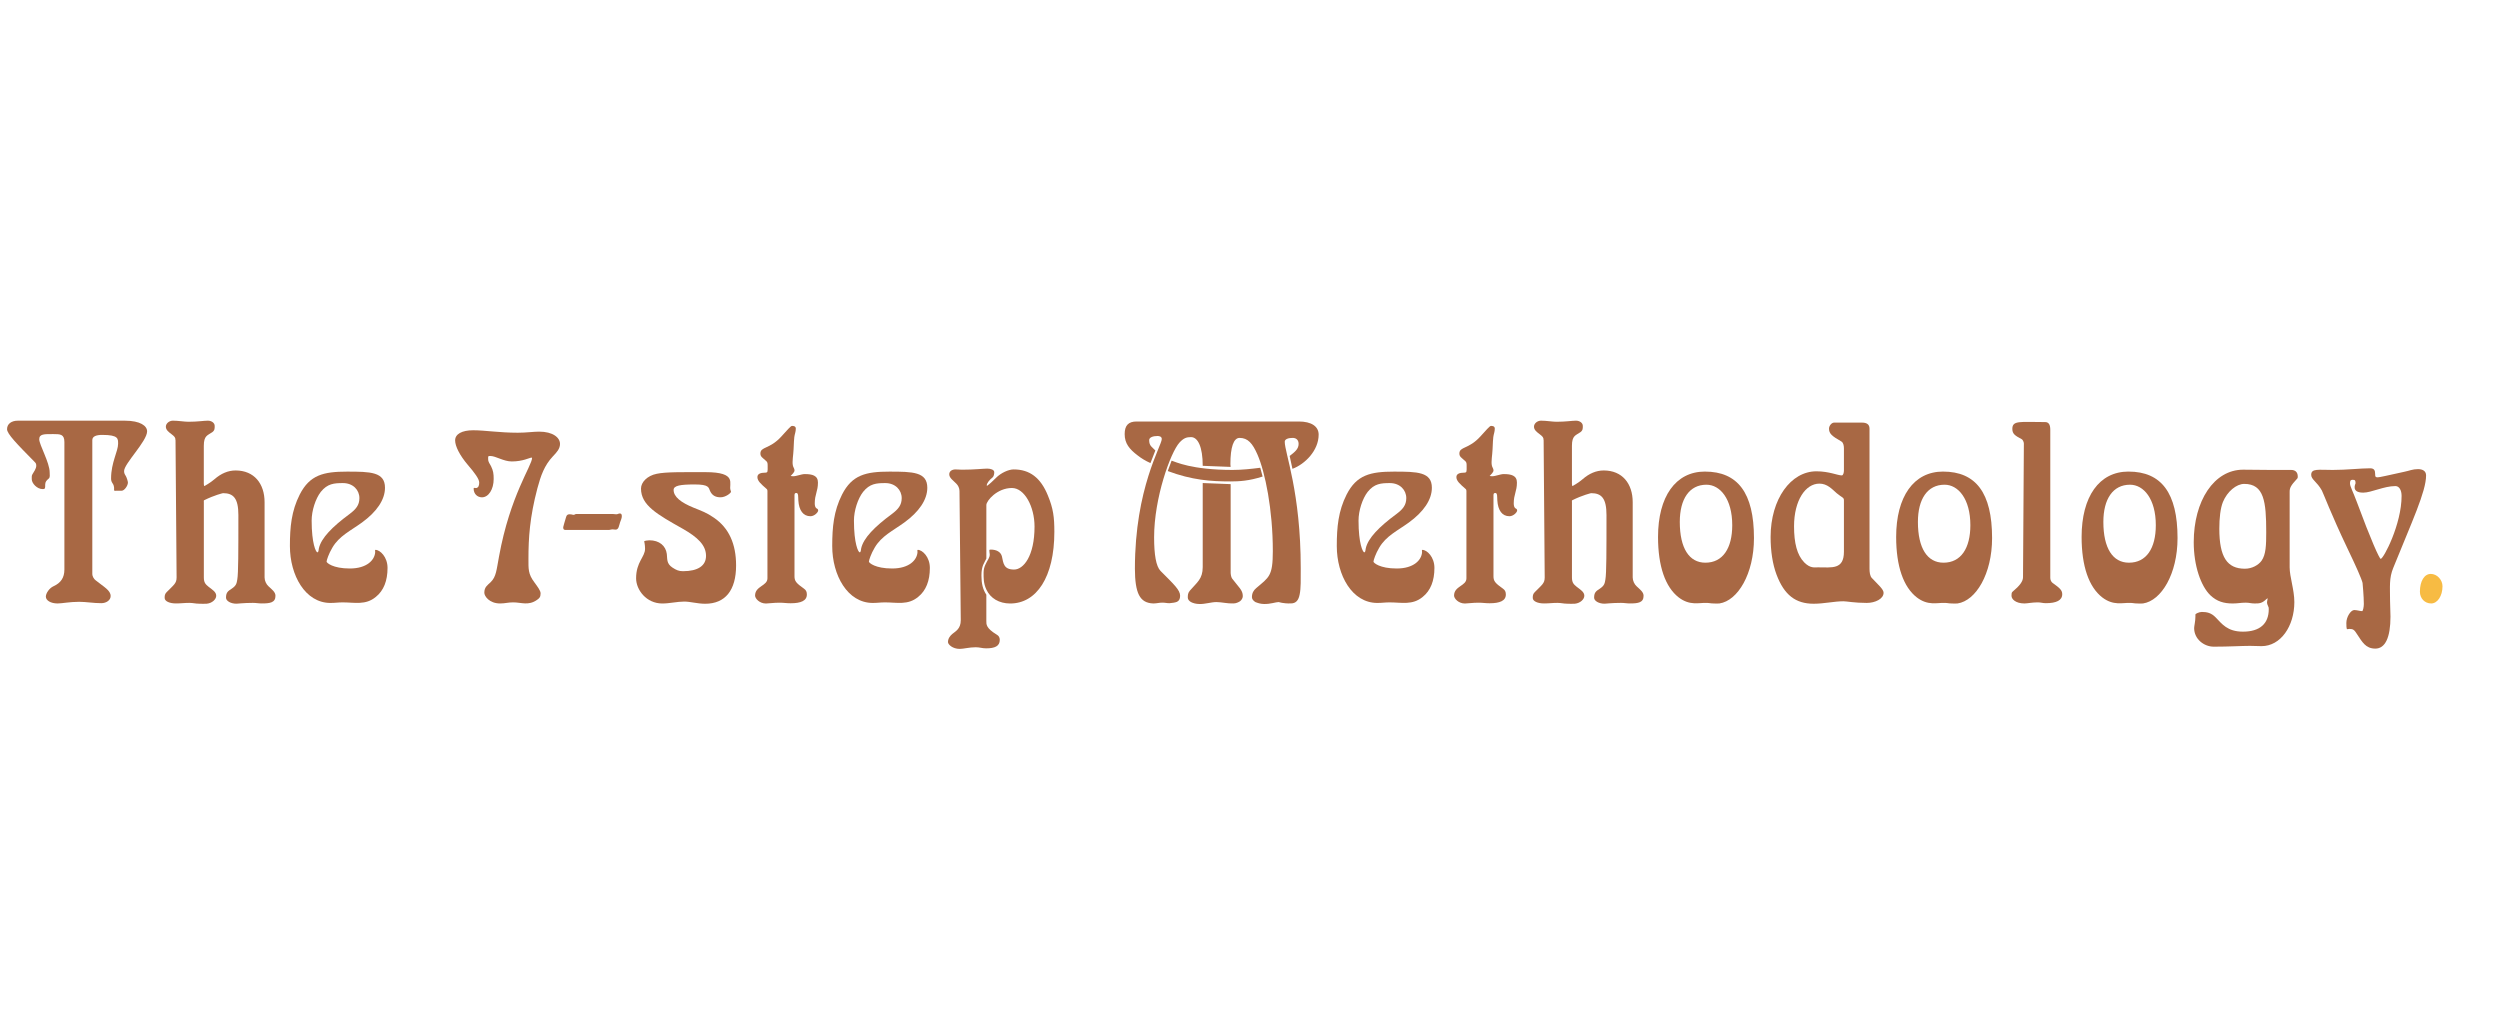
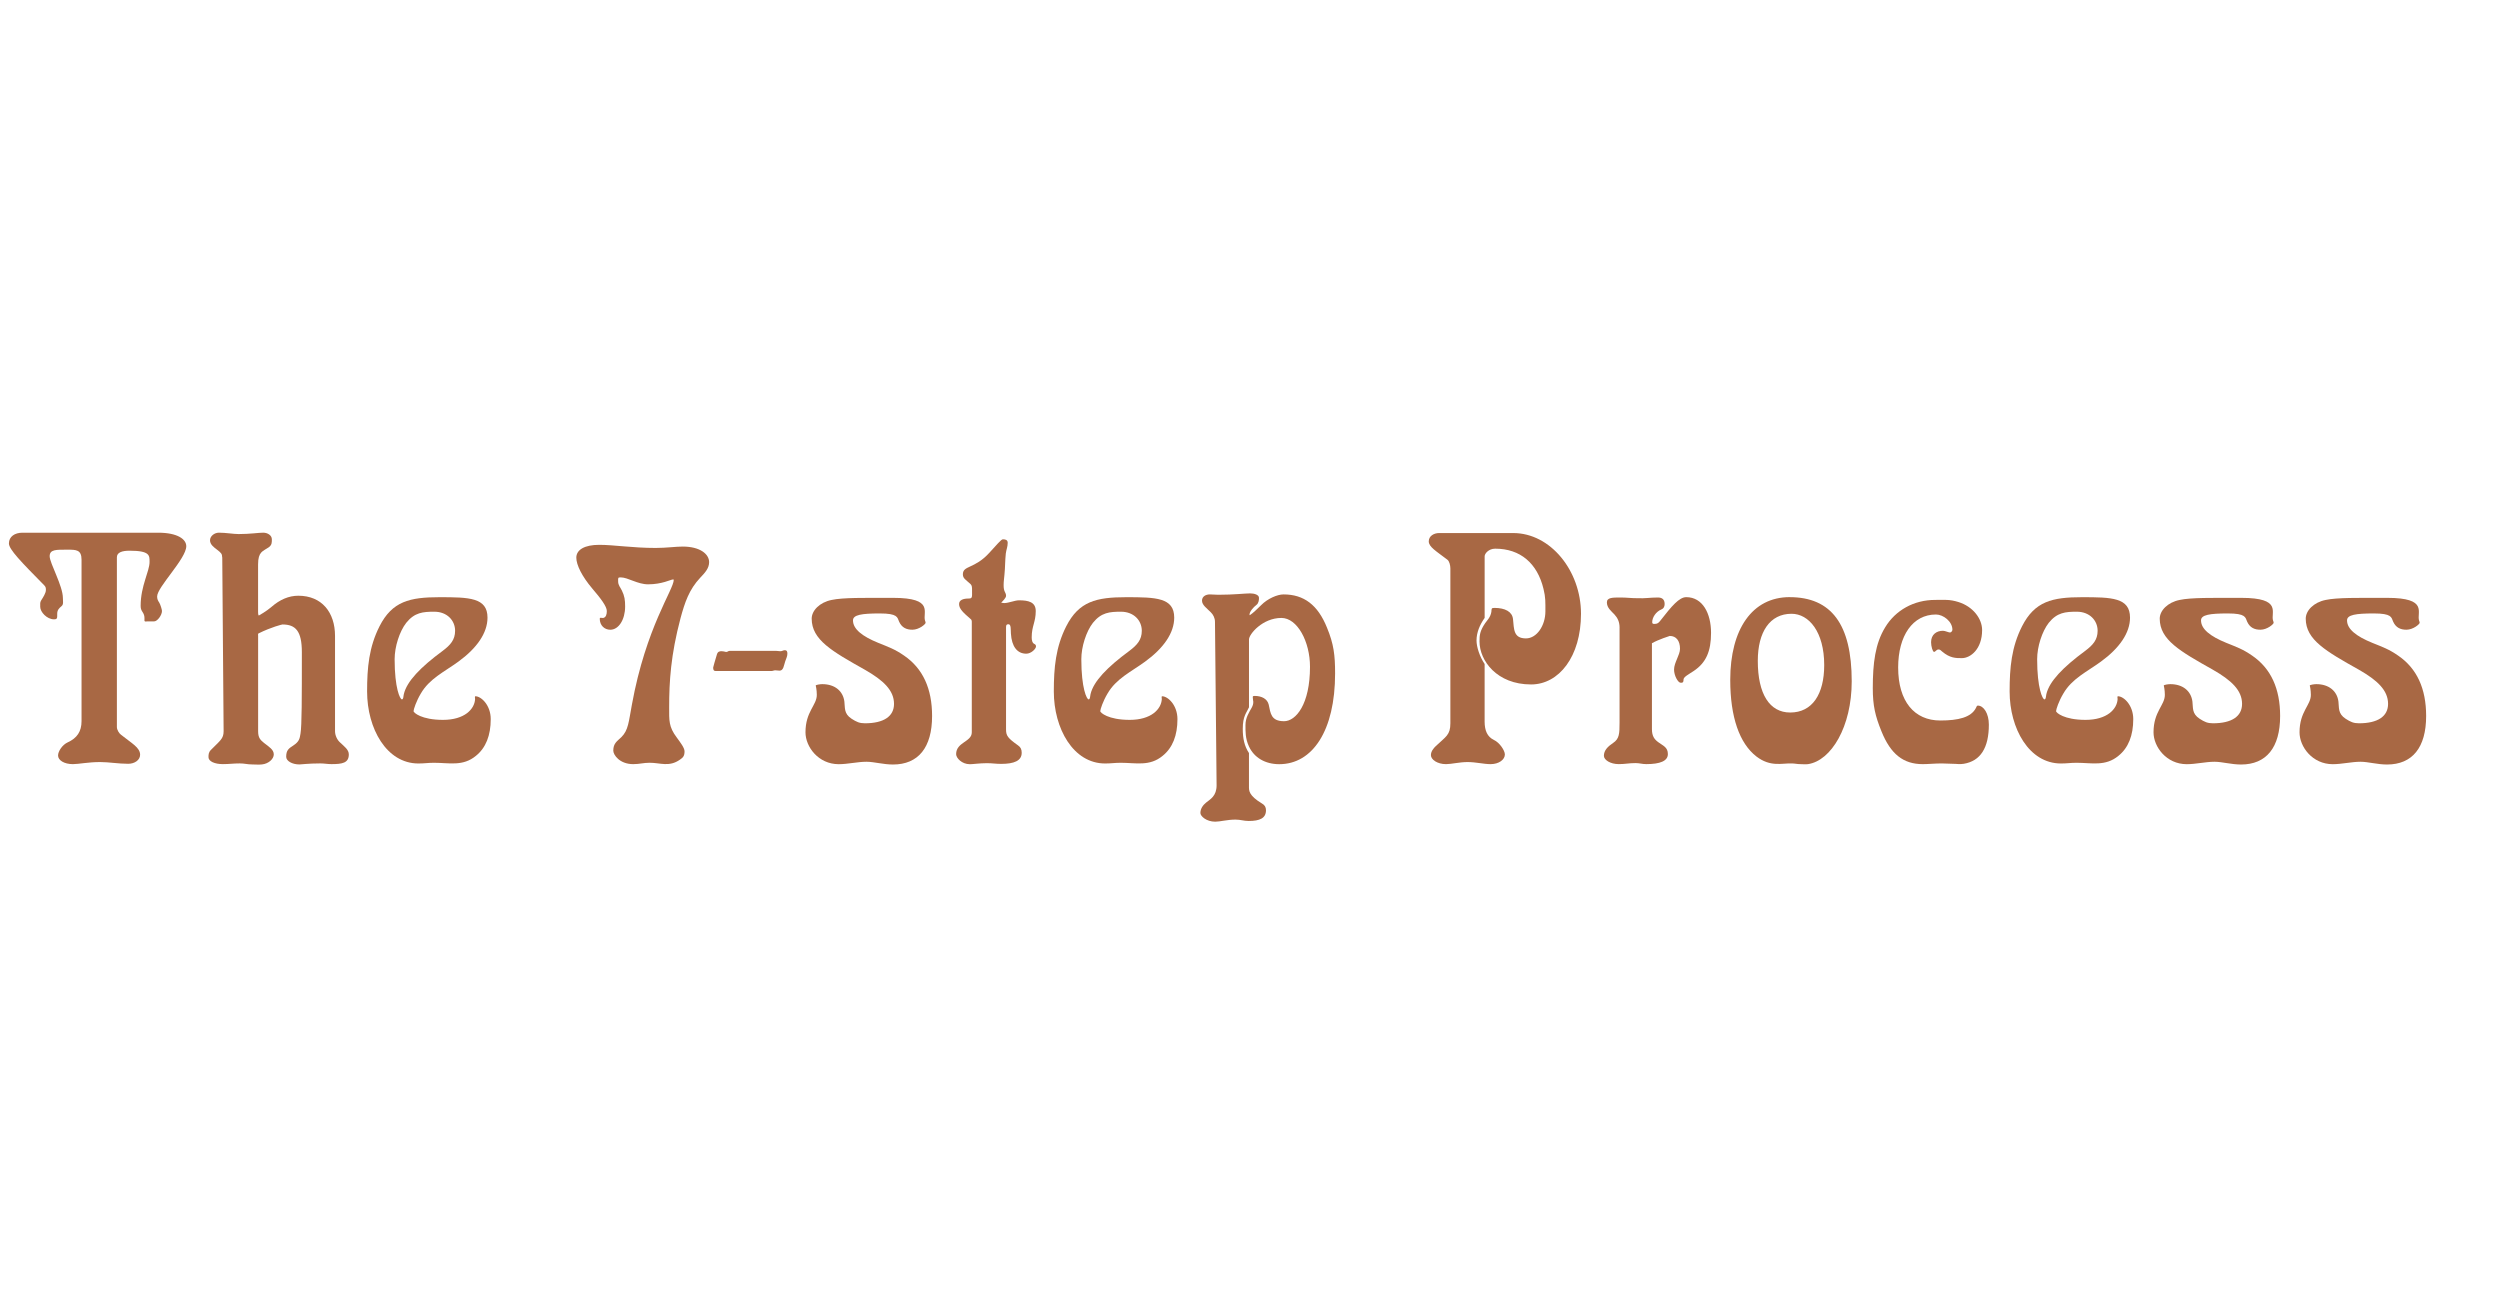
- <svg xmlns="http://www.w3.org/2000/svg" id="Layer_1" viewBox="0 0 1352.25 557.77">
+ <svg xmlns="http://www.w3.org/2000/svg" id="Layer_1" viewBox="0 0 1067.9 557.77">
  <path d="M63.88,239.98c0-2.66.23-4.74-8.53-4.74-3.23,0-5.42.74-5.42,2.81v72.52c0,1.18.92,2.66,1.73,3.26,4.61,3.7,8.19,5.48,8.19,8.58,0,2.22-2.31,3.85-5.07,3.85-4.15,0-8.3-.74-11.99-.74-5.07,0-9.23.89-11.65.89-3.69,0-6.34-1.63-6.34-3.7,0-1.78,1.84-4.59,4.15-5.62,3.92-1.78,5.88-4.59,5.88-9.03v-68.97c0-4.29-2.31-4.29-6-4.29-4.84,0-7.61-.15-7.61,2.81s5.65,12.58,5.65,17.91c0,1.33.35,2.66-.58,3.4-1.04.89-1.85,1.63-1.85,3.26,0,1.78.12,2.37-1.38,2.37-3,0-5.88-3.11-5.88-5.33,0-1.04-.12-1.92.35-2.66.81-1.33,2.08-3.11,2.08-4.59,0-.89-.12-1.33-.69-1.92-9.92-10.06-15.11-15.39-15.11-17.91,0-2.96,2.54-4.59,5.77-4.59h58c8.3,0,11.99,2.81,11.99,5.77,0,5.33-12.45,17.46-12.45,21.46,0,1.18.35,1.78.92,2.66.46.74,1.15,2.96,1.15,3.55,0,1.78-1.96,4.44-3.34,4.44h-2.77c-.58,0-1.38.3-1.38-.44s.23-2.07-.81-3.55c-.58-.89-.81-1.48-.81-2.66,0-8.58,3.81-14.65,3.81-18.8Z" fill="#a86844" />
  <path d="M94.9,238.06c0-1.48-.46-1.92-2.19-3.26-1.38-1.04-3-2.22-3-4s1.85-3.26,3.81-3.26c3,0,6.11.59,8.42.59,4.96,0,8.42-.59,10.49-.59,1.96,0,3.69,1.18,3.69,2.81,0,1.18.12,2.37-1.27,3.4-2.54,1.78-4.61,1.78-4.61,7.4v20.28c0,.15,0,1.48.35,1.48,0,0,3.23-1.78,5.42-3.7,3.57-3.11,7.38-4.74,11.42-4.74,10.03,0,15.68,7.1,15.68,17.17v40.7c0,1.78.92,3.7,2.08,4.74,1.85,1.78,3.81,3.11,3.81,5.18,0,3.7-2.88,4.14-7.38,4.14-1.84,0-3-.3-4.84-.3-4.96,0-8.07.44-8.88.44-3.11,0-5.65-1.48-5.65-3.26,0-2.81,1.04-3.55,3.11-4.88,2.42-1.63,2.65-2.81,3-5.03.58-3.4.58-15.1.58-34.78,0-9.03-2.65-11.84-8.3-11.84-.12,0-4.61,1.04-10.26,3.85-.23.15-.12.59-.12,1.04v40.7c0,2.81.92,3.7,2.54,5.03,2.08,1.63,4.15,2.81,4.15,4.88,0,1.92-2.19,4-5.07,4.29-1.61.15-2.54,0-4.15,0-2.08,0-3.23-.44-5.3-.44-2.88,0-4.38.3-7.26.3-3.46,0-6.11-1.18-6.11-2.96,0-1.04,0-2.07,1.04-3.11,3.92-4,5.42-4.74,5.42-7.99l-.58-74.29Z" fill="#a86844" />
  <path d="M203.05,297.41c2.54,0,6.57,3.85,6.57,9.77,0,6.96-2.08,12.28-6.34,15.69-5.53,4.59-11.42,2.96-17.87,2.96-2.65,0-4.04.3-6.69.3-13.61,0-21.91-14.95-21.91-30.78,0-10.21.81-18.94,5.3-27.82,5.42-10.66,12.92-12.43,25.6-12.43s20.53.15,20.53,8.73c0,6.51-4.5,13.02-12.45,18.8-6.11,4.44-12.34,7.25-16.03,13.62-1.96,3.26-3.11,6.81-3.11,7.55,0,.59,3.34,3.7,12.57,3.7s13.49-4.59,13.72-8.88c0-.44-.23-1.18.12-1.18ZM171.69,298.74c.69,0,.58-1.33.81-2.22,1.27-5.48,7.15-11.54,16.6-18.5,3.34-2.52,5.3-4.74,5.3-8.58,0-4.44-3.46-8.14-8.88-8.14-4.84,0-8.42.3-11.99,4.74-2.88,3.7-4.96,10.21-4.96,15.54,0,12.43,2.31,17.17,3.11,17.17Z" fill="#a86844" />
  <path d="M256.21,264.26c0-.74.92-.15,1.5-.3,1.15-.3,1.5-1.48,1.5-2.96,0-1.92-2.54-5.33-6.23-9.62-4.38-5.18-6.8-10.06-6.8-13.17,0-3.4,3.58-5.48,9.8-5.48s14.18,1.33,24.1,1.33c4.61,0,8.53-.59,11.53-.59,7.5,0,11.3,3.26,11.3,6.66,0,2.66-1.84,4.59-3.81,6.66-4.73,5.03-6.57,10.51-8.42,17.32-4.15,15.69-4.84,26.94-4.84,38.03,0,5.62-.23,8.29,3.23,12.88,1.61,2.22,3.34,4.44,3.34,5.92,0,2.07-.69,2.66-1.96,3.55-4.61,3.26-8.42,1.33-12.92,1.33-2.77,0-4.27.59-7.03.59-5.88,0-8.53-4-8.53-5.77,0-3.11,1.61-4,3.46-5.77,3-2.96,3.11-6.51,4.5-13.91,6-33,17.87-49.13,17.87-53.28,0-.15-.23-.15-.35-.15-.92,0-4.61,2.07-10.61,2.07-4.5,0-8.65-2.96-11.65-2.96-1.27,0-1.15.15-1.15,1.63,0,1.78.92,2.52,1.61,4,1.15,2.37,1.38,4,1.38,6.81,0,5.62-2.77,9.92-6.34,9.92-2.42,0-4.5-1.78-4.5-4.74Z" fill="#a86844" />
  <path d="M305.56,286.6c-.81,0-.92-.74-.92-1.48,0,0,.92-3.55,1.61-5.62.35-1.18,1.15-1.33,1.96-1.33.69,0,1.15.15,1.84.3.69.15.92-.44,1.61-.44h19.95c.69,0,1.04.15,1.73.15.81,0,1.15-.44,1.96-.44s1.04.59,1.04,1.48c0,1.18-.58,2.22-.92,3.26-.58,1.63-.69,4-2.42,4-.69,0-1.15-.15-1.84-.15-.58,0-1.04.3-1.62.3h-23.98Z" fill="#a86844" />
  <path d="M395.38,266.03c0,.59-2.77,2.96-5.65,2.96-2.54,0-4.5-.89-5.65-3.4-.81-1.92-.58-3.55-8.3-3.55s-11.42.59-11.42,2.96c0,3.7,3.92,6.81,10.84,9.62,4.38,1.78,7.03,2.66,11.07,5.48,7.96,5.48,11.88,14.06,11.88,25.75,0,13.47-5.88,20.72-16.72,20.72-4.15,0-8.07-1.18-11.3-1.18-3.8,0-7.96,1.04-11.88,1.04-8.65,0-14.18-7.4-14.18-13.62,0-8.88,4.84-11.54,4.84-15.98,0-2.22-.46-4-.46-4,0-.3,1.84-.59,2.77-.59,5.42,0,8.88,2.96,9.46,7.4.35,2.52-.35,5.18,3.11,7.4,2.08,1.33,3.34,1.92,5.65,1.92,8.07,0,12.45-2.96,12.45-8.29,0-5.77-4.5-10.06-12.57-14.65-13.95-7.84-22.6-12.73-22.6-21.76,0-3.4,3.34-6.96,8.53-7.99,4.84-1.04,13.72-.89,26.29-.89,17.76,0,12.45,6.36,13.61,9.77.12.3.23.59.23.89Z" fill="#a86844" />
  <path d="M415.1,265.44c0-.3-.12-.74-.35-.89-3.23-2.81-5.07-4.44-5.07-6.51,0-1.78,1.84-2.37,4.04-2.37,1.73,0,1.5-.59,1.5-3.55,0-1.18,0-2.07-.69-2.66-2.08-1.92-3.23-2.37-3.23-4.14,0-3.85,4.96-2.22,11.3-9.18,3-3.26,5.07-5.77,5.77-5.77.92,0,2.08.15,2.08,1.48,0,1.78-.58,2.81-.81,4.59-.35,3.4-.23,5.48-.58,9.03-.12,1.78-.35,2.66-.35,4.44,0,1.33.12,2.22.69,3.26.23.44.35.74.35,1.33,0,.89-1.38,2.22-2.08,2.96.46,0,.81.15,1.27.15,1.96,0,4.5-1.18,6.34-1.18,4.04,0,7.15.74,7.15,4.59,0,4.74-1.73,6.36-1.73,11.25,0,1.18.23,2.37,1.15,2.81.35.15.69.44.69,1.04,0,1.04-2.08,3.11-4.15,3.11-3.92,0-6.23-3.11-6.57-8.58-.12-1.78.12-4-1.04-4-.81,0-1.04.3-1.04,1.33v43.66c0,2.66.81,3.7,5.19,6.81,1.04.74,1.5,1.63,1.5,3.11,0,3.4-3.23,4.74-8.76,4.74-2.42,0-3.69-.3-6.11-.3-3.11,0-5.88.44-7.26.44-3.46,0-5.88-2.66-5.88-4.29,0-5.18,6.69-5.18,6.69-9.32v-47.36Z" fill="#a86844" />
  <path d="M496.39,297.41c2.54,0,6.57,3.85,6.57,9.77,0,6.96-2.08,12.28-6.34,15.69-5.54,4.59-11.42,2.96-17.87,2.96-2.65,0-4.04.3-6.69.3-13.61,0-21.91-14.95-21.91-30.78,0-10.21.81-18.94,5.3-27.82,5.42-10.66,12.91-12.43,25.6-12.43s20.53.15,20.53,8.73c0,6.51-4.5,13.02-12.45,18.8-6.11,4.44-12.34,7.25-16.03,13.62-1.96,3.26-3.11,6.81-3.11,7.55,0,.59,3.34,3.7,12.57,3.7s13.49-4.59,13.72-8.88c0-.44-.23-1.18.12-1.18ZM465.02,298.74c.69,0,.58-1.33.81-2.22,1.27-5.48,7.15-11.54,16.6-18.5,3.34-2.52,5.3-4.74,5.3-8.58,0-4.44-3.46-8.14-8.88-8.14-4.84,0-8.42.3-11.99,4.74-2.88,3.7-4.96,10.21-4.96,15.54,0,12.43,2.31,17.17,3.11,17.17Z" fill="#a86844" />
  <path d="M533.51,302.14c-1.04,2.37-2.65,3.7-2.65,9.18,0,4.14.69,7.4,2.65,10.36v14.21c0,1.78-.23,3.85,5.65,7.4,1.04.59,1.62,1.48,1.62,2.81,0,3.4-2.65,4.59-7.38,4.59-2.19,0-3.46-.59-5.65-.59-3.46,0-6.57.89-8.65.89-3.81,0-6.34-2.37-6.34-3.7,0-1.92,1.15-3.4,2.42-4.44,1.84-1.48,4.5-2.81,4.5-7.4l-.69-69.85c0-1.63-.81-3.11-1.73-4-1.73-1.78-3.81-3.11-3.81-5.03,0-1.78,1.61-2.66,3.34-2.66,1.38,0,2.19.15,3.58.15,6.8,0,11.42-.59,13.61-.59,1.84,0,3.81.59,3.81,1.92,0,.89-.12,2.22-1.04,2.96-1.38,1.04-3,2.96-3,4.14,0,.15,0,.3.12.3,1.38-.89,3.34-2.81,4.84-4.29,2.77-2.81,6.92-4.59,9.57-4.59,8.65,0,14.64,4.44,18.56,14.21,2.88,6.96,3.46,11.69,3.46,19.54,0,24.57-9.69,38.77-23.87,38.77-6,0-10.72-2.81-12.91-7.55-1.61-3.4-1.5-6.51-1.5-9.18,0-3.11,1.5-5.33,2.65-7.4.46-.89.69-1.48.69-2.52,0,0-.23-1.33-.23-2.07,0-.44.46-.44.81-.44,3.11,0,5.42,1.33,6,3.7.81,3.7.92,7.1,6.57,7.1,5.07,0,11.07-7.25,11.07-23.24,0-10.8-5.42-20.87-12.22-20.87-8.07,0-13.84,6.96-13.84,9.18v29.01Z" fill="#a86844" />
-   <path d="M650.55,251.97c0-10.36-2.65-15.54-6.34-15.54-2.31,0-3.92.44-6.23,2.96-4.84,5.33-13.72,29.9-13.72,51.21,0,9.47,1.04,15.69,3.46,18.2,7.38,7.4,10.61,10.36,10.61,13.47,0,1.78-.69,2.81-1.73,3.26-1.04.44-2.42.59-4.04.74-1.5,0-2.31-.3-3.81-.3-1.96,0-3,.44-4.96.44-3.69-.15-6.11-1.48-7.73-4.59-1.5-2.96-2.19-7.7-2.19-14.21,0-43.66,14.53-66.45,14.53-70.15,0-1.33-1.27-1.63-2.31-1.63-2.42,0-4.5.74-4.5,2.22,0,3.26,1.61,3.7,3.34,5.62l-2.65,6.81c-2.65-1.18-5.07-2.66-6.92-4.14-4.5-3.4-7.03-6.51-7.03-11.54,0-4.74,2.08-6.81,6.46-6.81h87.75c6.8,0,10.72,2.66,10.72,7.1,0,8.58-7.38,15.98-14.18,18.5l-1.5-6.96c2.65-2.07,4.84-3.7,4.84-6.51,0-2.22-1.38-3.26-3.23-3.26-2.19,0-4.27.59-4.27,2.07,0,6.07,8.65,27.23,8.65,68.37,0,6.07.12,10.95-.58,14.21-.58,3.11-1.96,4.88-4.73,4.88-4.15.15-6.57-.74-6.57-.74-1.61,0-4.61,1.18-8.07,1.04-1.85,0-3.46-.59-4.61-1.04-1.15-.74-1.84-1.63-1.84-2.66,0-2.22.92-3.7,2.31-4.88,6.92-5.92,8.99-6.36,8.99-19.98,0-22.5-4.15-42.77-8.3-52.24-2.65-6.07-5.19-9.03-9.69-9.03-3.23,0-4.96,5.03-4.96,14.21,0,.59.12.89.12,1.48l-15.11-.59ZM633.71,249.16c1.96.59,10.72,5.03,32.98,5.03,5.19,0,10.38-.59,14.99-1.18l1.27,4.74c-7.26,2.37-12.68,2.66-17.41,2.66-10.61,0-20.87-.74-33.9-5.62l2.08-5.62ZM665.65,309.54c0,.89.23,2.66.81,3.4,3.57,4.74,5.77,6.22,5.77,9.47,0,1.04-.58,2.07-1.5,2.81-.92.59-2.19,1.18-3.58,1.18-3.11.15-6.46-.74-9.22-.74s-6.23,1.18-9.22,1.04c-1.73,0-3.34-.44-4.5-1.04-1.04-.59-1.73-1.48-1.73-2.37,0-1.33,0-2.52,1.15-3.85,3.81-4.44,6.92-6.22,6.92-12.73v-45.43l15.11.59v47.65Z" fill="#a86844" />
-   <path d="M769.31,297.41c2.54,0,6.57,3.85,6.57,9.77,0,6.96-2.08,12.28-6.34,15.69-5.54,4.59-11.42,2.96-17.87,2.96-2.65,0-4.04.3-6.69.3-13.61,0-21.91-14.95-21.91-30.78,0-10.21.81-18.94,5.3-27.82,5.42-10.66,12.91-12.43,25.6-12.43s20.53.15,20.53,8.73c0,6.51-4.5,13.02-12.45,18.8-6.11,4.44-12.34,7.25-16.03,13.62-1.96,3.26-3.11,6.81-3.11,7.55,0,.59,3.34,3.7,12.57,3.7s13.49-4.59,13.72-8.88c0-.44-.23-1.18.12-1.18ZM737.95,298.74c.69,0,.58-1.33.81-2.22,1.27-5.48,7.15-11.54,16.6-18.5,3.34-2.52,5.3-4.74,5.3-8.58,0-4.44-3.46-8.14-8.88-8.14-4.84,0-8.42.3-11.99,4.74-2.88,3.7-4.96,10.21-4.96,15.54,0,12.43,2.31,17.17,3.11,17.17Z" fill="#a86844" />
-   <path d="M793.18,265.44c0-.3-.12-.74-.35-.89-3.23-2.81-5.07-4.44-5.07-6.51,0-1.78,1.84-2.37,4.04-2.37,1.73,0,1.5-.59,1.5-3.55,0-1.18,0-2.07-.69-2.66-2.08-1.92-3.23-2.37-3.23-4.14,0-3.85,4.96-2.22,11.3-9.18,3-3.26,5.07-5.77,5.77-5.77.92,0,2.08.15,2.08,1.48,0,1.78-.58,2.81-.81,4.59-.35,3.4-.23,5.48-.58,9.03-.12,1.78-.35,2.66-.35,4.44,0,1.33.12,2.22.69,3.26.23.44.35.74.35,1.33,0,.89-1.38,2.22-2.08,2.96.46,0,.81.15,1.27.15,1.96,0,4.5-1.18,6.34-1.18,4.04,0,7.15.74,7.15,4.59,0,4.74-1.73,6.36-1.73,11.25,0,1.18.23,2.37,1.15,2.81.35.15.69.44.69,1.04,0,1.04-2.08,3.11-4.15,3.11-3.92,0-6.23-3.11-6.57-8.58-.12-1.78.12-4-1.04-4-.81,0-1.04.3-1.04,1.33v43.66c0,2.66.81,3.7,5.19,6.81,1.04.74,1.5,1.63,1.5,3.11,0,3.4-3.23,4.74-8.76,4.74-2.42,0-3.69-.3-6.11-.3-3.11,0-5.88.44-7.26.44-3.46,0-5.88-2.66-5.88-4.29,0-5.18,6.69-5.18,6.69-9.32v-47.36Z" fill="#a86844" />
-   <path d="M834.92,238.06c0-1.48-.46-1.92-2.19-3.26-1.38-1.04-3-2.22-3-4s1.84-3.26,3.81-3.26c3,0,6.11.59,8.42.59,4.96,0,8.42-.59,10.49-.59,1.96,0,3.69,1.18,3.69,2.81,0,1.18.12,2.37-1.27,3.4-2.54,1.78-4.61,1.78-4.61,7.4v20.28c0,.15,0,1.48.35,1.48,0,0,3.23-1.78,5.42-3.7,3.57-3.11,7.38-4.74,11.42-4.74,10.03,0,15.68,7.1,15.68,17.17v40.7c0,1.78.92,3.7,2.08,4.74,1.84,1.78,3.8,3.11,3.8,5.18,0,3.7-2.88,4.14-7.38,4.14-1.84,0-3-.3-4.84-.3-4.96,0-8.07.44-8.88.44-3.11,0-5.65-1.48-5.65-3.26,0-2.81,1.04-3.55,3.11-4.88,2.42-1.63,2.65-2.81,3-5.03.58-3.4.58-15.1.58-34.78,0-9.03-2.65-11.84-8.3-11.84-.12,0-4.61,1.04-10.26,3.85-.23.15-.12.59-.12,1.04v40.7c0,2.81.92,3.7,2.54,5.03,2.08,1.63,4.15,2.81,4.15,4.88,0,1.92-2.19,4-5.07,4.29-1.61.15-2.54,0-4.15,0-2.08,0-3.23-.44-5.3-.44-2.88,0-4.38.3-7.26.3-3.46,0-6.11-1.18-6.11-2.96,0-1.04,0-2.07,1.04-3.11,3.92-4,5.42-4.74,5.42-7.99l-.58-74.29Z" fill="#a86844" />
-   <path d="M922.2,255.08c17.76,0,26.52,11.54,26.52,35.96,0,19.39-8.76,33.89-18.68,35.37-1.27.15-1.96,0-3.23,0-1.5,0-2.31-.3-3.8-.3-4.04-.15-8.99,1.63-14.99-2.96-7.26-5.62-11.19-16.87-11.19-32.71,0-21.76,9.46-35.37,25.37-35.37ZM923.01,262.18c-9.22,0-14.41,7.7-14.41,20.13,0,14.21,5.07,22.05,13.84,22.05,9.46,0,14.53-7.84,14.53-20.28,0-14.21-6.57-21.9-13.95-21.9Z" fill="#a86844" />
-   <path d="M1007.18,228.59c2.42,0,4.04.89,4.04,3.26v75.77c0,1.78.23,4,1.27,5.03,3.46,3.7,6.34,6.07,6.34,7.99,0,3.26-4.5,5.48-9.11,5.48-6.57,0-10.84-.89-12.57-.89-5.07,0-10.49,1.33-16.14,1.33-9.8,0-15.91-4.74-20.06-15.69-2.19-5.77-3.23-12.88-3.23-20.42,0-20.57,10.96-35.52,24.79-35.52,6.8,0,11.53,2.22,13.72,2.22.81,0,1.15-1.63,1.15-2.66v-11.99c0-1.48-.35-3.11-1.38-3.7-5.19-2.96-6.69-4.29-6.69-6.96,0-1.48,1.38-3.26,2.77-3.26h15.11ZM997.38,270.62c0-1.63-.92-1.33-3.92-3.85-2.54-2.22-5.07-5.18-9.34-5.18-7.5,0-13.72,9.03-13.72,23.09,0,9.03,1.61,15.54,5.53,19.54,3.23,3.26,5.54,2.66,7.38,2.66,7.61,0,14.07,1.33,14.07-8.44v-27.82Z" fill="#a86844" />
-   <path d="M1051,255.08c17.76,0,26.52,11.54,26.52,35.96,0,19.39-8.76,33.89-18.68,35.37-1.27.15-1.96,0-3.23,0-1.5,0-2.31-.3-3.8-.3-4.04-.15-8.99,1.63-14.99-2.96-7.26-5.62-11.19-16.87-11.19-32.71,0-21.76,9.46-35.37,25.37-35.37ZM1051.81,262.18c-9.22,0-14.41,7.7-14.41,20.13,0,14.21,5.07,22.05,13.84,22.05,9.46,0,14.53-7.84,14.53-20.28,0-14.21-6.57-21.9-13.95-21.9Z" fill="#a86844" />
-   <path d="M1094.7,239.84c0-.74-.58-1.92-1.04-2.22-3.57-1.92-5.19-2.81-5.19-5.62,0-4.74,4.27-3.7,17.76-3.7,1.96,0,2.77,1.48,2.77,4.14v80.21c0,1.04.58,2.22,1.27,2.66,3.69,2.66,5.19,3.85,5.19,6.07,0,3.4-3.23,4.88-8.88,4.88-1.73,0-2.65-.44-4.38-.44-3,0-5.65.59-7.15.59-4.84,0-7.03-2.37-7.03-4.14,0-.89,0-1.78.58-2.22,3.92-3.26,5.65-5.62,5.65-7.84l.46-72.37Z" fill="#a86844" />
-   <path d="M1151.31,255.08c17.76,0,26.52,11.54,26.52,35.96,0,19.39-8.76,33.89-18.68,35.37-1.27.15-1.96,0-3.23,0-1.5,0-2.31-.3-3.8-.3-4.04-.15-8.99,1.63-14.99-2.96-7.26-5.62-11.19-16.87-11.19-32.71,0-21.76,9.46-35.37,25.37-35.37ZM1152.12,262.18c-9.22,0-14.41,7.7-14.41,20.13,0,14.21,5.07,22.05,13.84,22.05,9.46,0,14.53-7.84,14.53-20.28,0-14.21-6.57-21.9-13.95-21.9Z" fill="#a86844" />
-   <path d="M1239.29,254.19c2.19,0,3.57,1.18,3.57,3.55,0,.44,0,.89-.35,1.18-3.46,3.7-4.04,5.03-4.04,7.1v40.85c0,5.18,2.54,12.14,2.54,18.8,0,13.02-7.38,23.83-17.76,23.83-2.42,0-3.81-.15-6.23-.15-4.61,0-11.3.44-19.6.44-5.3,0-10.61-4.14-10.61-10.06,0-1.04.69-3.7.69-6.22v-1.18c0-.3,1.96-1.33,3.46-1.33,2.65,0,5.07.44,7.5,2.96,3.34,3.4,6.23,7.7,14.76,7.7,9.11,0,13.95-4.29,13.95-12.14,0-.74,0-1.04-.35-1.63-.35-.74-.58-1.33-.58-2.22,0-.44.35-1.78.35-1.92,0-.3-.46.15-.69.3-2.31,2.22-3.58,2.37-6.34,2.37-1.96,0-2.88-.44-4.84-.44-2.77,0-4.27.44-7.03.44-4.73,0-8.53-1.04-12.11-4.44-5.07-4.88-8.99-15.84-8.99-28.71,0-22.35,10.95-39.22,26.75-39.22,4.96,0,10.38.15,16.03.15h9.92ZM1213.92,261.74c-4.27,0-9.22,4.14-11.53,9.77-1.38,3.4-1.96,8.73-1.96,14.5,0,15.39,4.27,21.61,13.84,21.61,3.8,0,7.26-1.92,8.99-4.29,2.42-3.4,2.54-8.58,2.54-15.54,0-16.43-1.15-26.05-11.88-26.05Z" fill="#a86844" />
-   <path d="M1281.95,253.3c2.19,0,2.77,1.04,2.77,3.11,0,1.33.12,1.78,1.38,1.78,1.04,0,6-1.18,14.18-2.96,3-.59,4.61-1.48,7.61-1.48,2.54,0,4.38,1.04,4.38,3.4,0,8.73-7.61,24.86-17.76,50.02-2.31,5.62-1.73,10.06-1.73,17.76,0,3.4.23,5.18.23,8.58,0,11.4-2.88,17.32-8.19,17.32s-7.15-3.7-9.92-7.84c-1.5-2.37-2.08-2.81-4.15-2.81-.46,0-.69.15-1.15.15s-.46-2.22-.46-3.4c0-3.26,2.42-6.96,4.27-6.96,1.38,0,3.23.59,4.27.59.46,0,.92-2.37.92-3.85,0-4.14-.69-11.4-.69-11.4-.46-2.07-3.46-8.88-8.3-18.94-8.88-18.65-12.92-29.6-13.72-31.08-2.65-4.74-5.76-5.92-5.76-8.44,0-3.55,3.8-2.66,11.65-2.66s14.88-.89,20.18-.89ZM1287.72,302.29c1.5,0,11.3-18.65,11.3-34.04,0-3.11-1.27-5.33-3.34-5.33-6.23,0-13.03,3.55-17.41,3.55-6.8,0-4.15-4.88-4.15-5.03,0-1.48-.23-1.92-1.5-1.92-1.38,0-1.5.74-1.5,2.07,0,1.48,1.84,4.88,3.69,9.92,7.61,20.57,12.22,30.78,12.92,30.78Z" fill="#a86844" />
-   <path d="M1314.81,310.43c3.46,0,6.34,3.26,6.34,6.66,0,5.33-2.77,9.32-6.11,9.32-3.58,0-6.11-2.81-6.11-6.36,0-5.77,2.42-9.62,5.88-9.62Z" fill="#f7bb43" />
+   <path d="M634.17,263.96c-2.08,2.96-3.46,6.22-3.46,9.62,0,2.81,1.38,6.96,3.46,10.06v24.57c0,3.85,1.15,6.51,3.92,7.84,2.54,1.18,4.73,4.59,4.73,6.22,0,2.22-2.54,4.14-6.11,4.14-2.88,0-6.34-.89-9.8-.89s-6.92.89-9.22.89c-3.69,0-6.46-1.92-6.46-3.85,0-1.63,1.15-2.96,2.08-3.85,4.38-4.14,6.23-4.74,6.23-9.77v-66.15c0-1.33-.46-3.11-1.27-3.7-4.84-3.7-7.96-5.48-7.96-7.84s2.31-3.55,4.38-3.55h31.71c15.91,0,28.94,16.13,28.94,34.48s-9.46,30.19-21.33,30.19c-14.64,0-22.02-10.21-22.02-18.35,0-2.66.12-4.44,2.42-7.84.81-1.18,2.31-2.52,2.65-4.88.12-1.18-.12-1.63,1.27-1.63,4.61,0,7.61,1.63,7.96,4.74.46,4.29.12,8.29,5.54,8.29,4.61,0,8.3-5.48,8.3-11.54,0-3.85.12-5.92-.81-9.62-2.65-10.95-9.92-17.17-20.64-17.17-2.77,0-4.5,2.07-4.5,3.26v26.34Z" fill="#a86844" />
+   <path d="M691.82,268.1c0-2.37-.81-4.14-2.19-5.62s-3.23-2.81-3.23-5.18c0-2.07,2.42-2.07,5.77-2.07,2.88,0,4.38.3,7.26.3,3.46.15,5.3-.3,8.76-.3,1.73,0,2.88.74,2.88,2.81,0,1.04-.46,1.92-1.27,2.22-2.54,1.04-4.04,3.55-4.04,5.48,0,1.04.92.74,1.38.74.92,0,1.5-.59,2.19-1.48,4.73-6.07,7.96-9.92,10.95-9.92,7.03,0,10.61,6.96,10.61,15.24,0,7.84-2.08,12.73-7.38,16.28-2.19,1.48-4.38,2.52-4.38,3.7,0,1.48-.58,1.33-1.27,1.33-1.04,0-2.77-2.96-2.77-5.62,0-2.96,2.54-6.22,2.54-8.88,0-3.4-1.61-5.48-4.38-5.48,0,0-4.73,1.48-7.61,3.11v36.7c0,3.11,1.15,4.44,2.77,5.62,1.96,1.48,4.04,2.07,4.04,5.03s-3.34,4.29-9.23,4.29c-1.84,0-2.77-.44-4.61-.44-2.77,0-4.38.44-7.15.44-3.57,0-6.34-1.78-6.34-3.55,0-2.37,1.73-4,3.92-5.48,2.65-1.78,2.77-3.85,2.77-8.73v-40.55Z" fill="#a86844" />
+   <path d="M764.46,255.08c17.76,0,26.52,11.54,26.52,35.96,0,19.39-8.76,33.89-18.68,35.37-1.27.15-1.96,0-3.23,0-1.5,0-2.31-.3-3.8-.3-4.04-.15-8.99,1.63-14.99-2.96-7.26-5.62-11.19-16.87-11.19-32.71,0-21.76,9.46-35.37,25.37-35.37ZM765.27,262.18c-9.22,0-14.41,7.7-14.41,20.13,0,14.21,5.07,22.05,13.84,22.05,9.46,0,14.53-7.84,14.53-20.28,0-14.21-6.57-21.9-13.95-21.9Z" fill="#a86844" />
+   <path d="M844.83,301.4c2.54,0,4.73,3.4,4.73,8.14,0,9.92-3.58,15.54-10.72,16.72-1.84.3-2.88,0-4.73,0s-2.88-.15-4.73-.15c-2.77,0-5.77.3-8.07.3-8.3,0-13.72-4.29-17.64-14.06-2.65-6.51-3.69-10.95-3.69-18.35,0-10.8,1.04-19.09,5.3-26.05,4.38-7.25,12.22-11.69,21.33-11.69,3.92,0,6.11-.3,9.92.89,6.23,1.92,10.15,7.1,10.15,11.99,0,8.14-4.96,11.99-8.65,11.99-2.65,0-5.07,0-8.42-2.81-.58-.44-.81-.89-1.5-.89-.46,0-.69.15-1.04.44-.35.3-.58.59-.92.59-.58,0-1.27-2.37-1.27-4.14,0-3.26,2.31-4.88,5.07-4.88.92,0,2.42.74,3,.74.46,0,1.04-.59,1.04-1.18,0-3.55-3.92-6.51-7.03-6.51-9.92,0-16.14,9.03-16.14,22.64,0,14.5,6.92,22.64,17.99,22.64,7.73,0,13.15-1.33,15.22-5.33.23-.44.35-1.04.81-1.04Z" fill="#a86844" />
+   <path d="M904.67,297.41c2.54,0,6.57,3.85,6.57,9.77,0,6.96-2.08,12.28-6.34,15.69-5.54,4.59-11.42,2.96-17.87,2.96-2.65,0-4.04.3-6.69.3-13.61,0-21.91-14.95-21.91-30.78,0-10.21.81-18.94,5.3-27.82,5.42-10.66,12.91-12.43,25.6-12.43s20.53.15,20.53,8.73c0,6.51-4.5,13.02-12.45,18.8-6.11,4.44-12.34,7.25-16.03,13.62-1.96,3.26-3.11,6.81-3.11,7.55,0,.59,3.34,3.7,12.57,3.7s13.49-4.59,13.72-8.88c0-.44-.23-1.18.12-1.18ZM873.31,298.74c.69,0,.58-1.33.81-2.22,1.27-5.48,7.15-11.54,16.6-18.5,3.34-2.52,5.3-4.74,5.3-8.58,0-4.44-3.46-8.14-8.88-8.14-4.84,0-8.42.3-11.99,4.74-2.88,3.7-4.96,10.21-4.96,15.54,0,12.43,2.31,17.17,3.11,17.17Z" fill="#a86844" />
+   <path d="M971.21,266.03c0,.59-2.77,2.96-5.65,2.96-2.54,0-4.5-.89-5.65-3.4-.81-1.92-.58-3.55-8.3-3.55s-11.42.59-11.42,2.96c0,3.7,3.92,6.81,10.84,9.62,4.38,1.78,7.03,2.66,11.07,5.48,7.96,5.48,11.88,14.06,11.88,25.75,0,13.47-5.88,20.72-16.72,20.72-4.15,0-8.07-1.18-11.3-1.18-3.8,0-7.96,1.04-11.88,1.04-8.65,0-14.18-7.4-14.18-13.62,0-8.88,4.84-11.54,4.84-15.98,0-2.22-.46-4-.46-4,0-.3,1.84-.59,2.77-.59,5.42,0,8.88,2.96,9.46,7.4.35,2.52-.35,5.18,3.11,7.4,2.08,1.33,3.34,1.92,5.65,1.92,8.07,0,12.45-2.96,12.45-8.29,0-5.77-4.5-10.06-12.57-14.65-13.95-7.84-22.6-12.73-22.6-21.76,0-3.4,3.34-6.96,8.53-7.99,4.84-1.04,13.72-.89,26.29-.89,17.76,0,12.45,6.36,13.61,9.77.12.3.23.59.23.89Z" fill="#a86844" />
+   <path d="M1033.58,266.03c0,.59-2.77,2.96-5.65,2.96-2.54,0-4.5-.89-5.65-3.4-.81-1.92-.58-3.55-8.3-3.55s-11.42.59-11.42,2.96c0,3.7,3.92,6.81,10.84,9.62,4.38,1.78,7.03,2.66,11.07,5.48,7.96,5.48,11.88,14.06,11.88,25.75,0,13.47-5.88,20.72-16.72,20.72-4.15,0-8.07-1.18-11.3-1.18-3.8,0-7.96,1.04-11.88,1.04-8.65,0-14.18-7.4-14.18-13.62,0-8.88,4.84-11.54,4.84-15.98,0-2.22-.46-4-.46-4,0-.3,1.84-.59,2.77-.59,5.42,0,8.88,2.96,9.46,7.4.35,2.52-.35,5.18,3.11,7.4,2.08,1.33,3.34,1.92,5.65,1.92,8.07,0,12.45-2.96,12.45-8.29,0-5.77-4.5-10.06-12.57-14.65-13.95-7.84-22.6-12.73-22.6-21.76,0-3.4,3.34-6.96,8.53-7.99,4.84-1.04,13.72-.89,26.29-.89,17.76,0,12.45,6.36,13.61,9.77.12.3.23.59.23.89Z" fill="#a86844" />
</svg>
